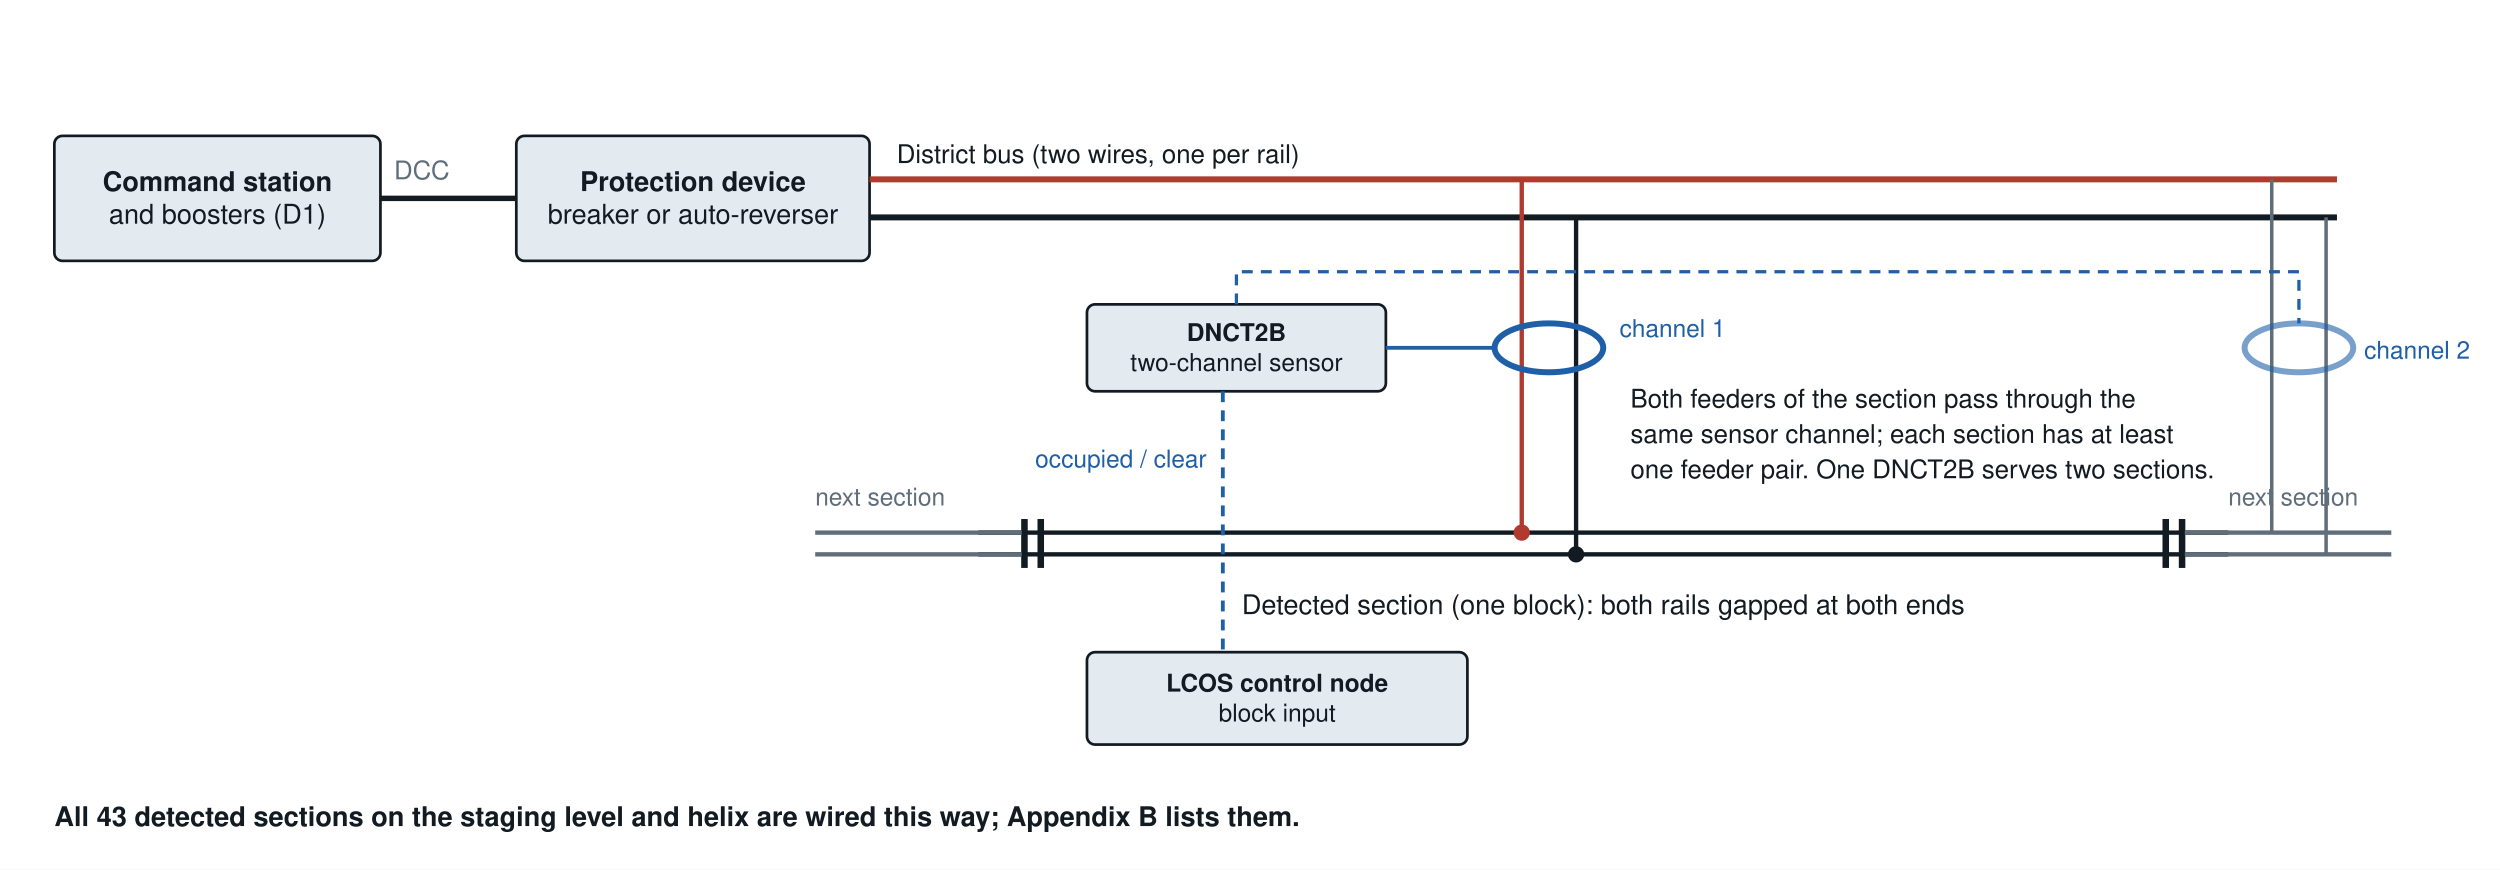
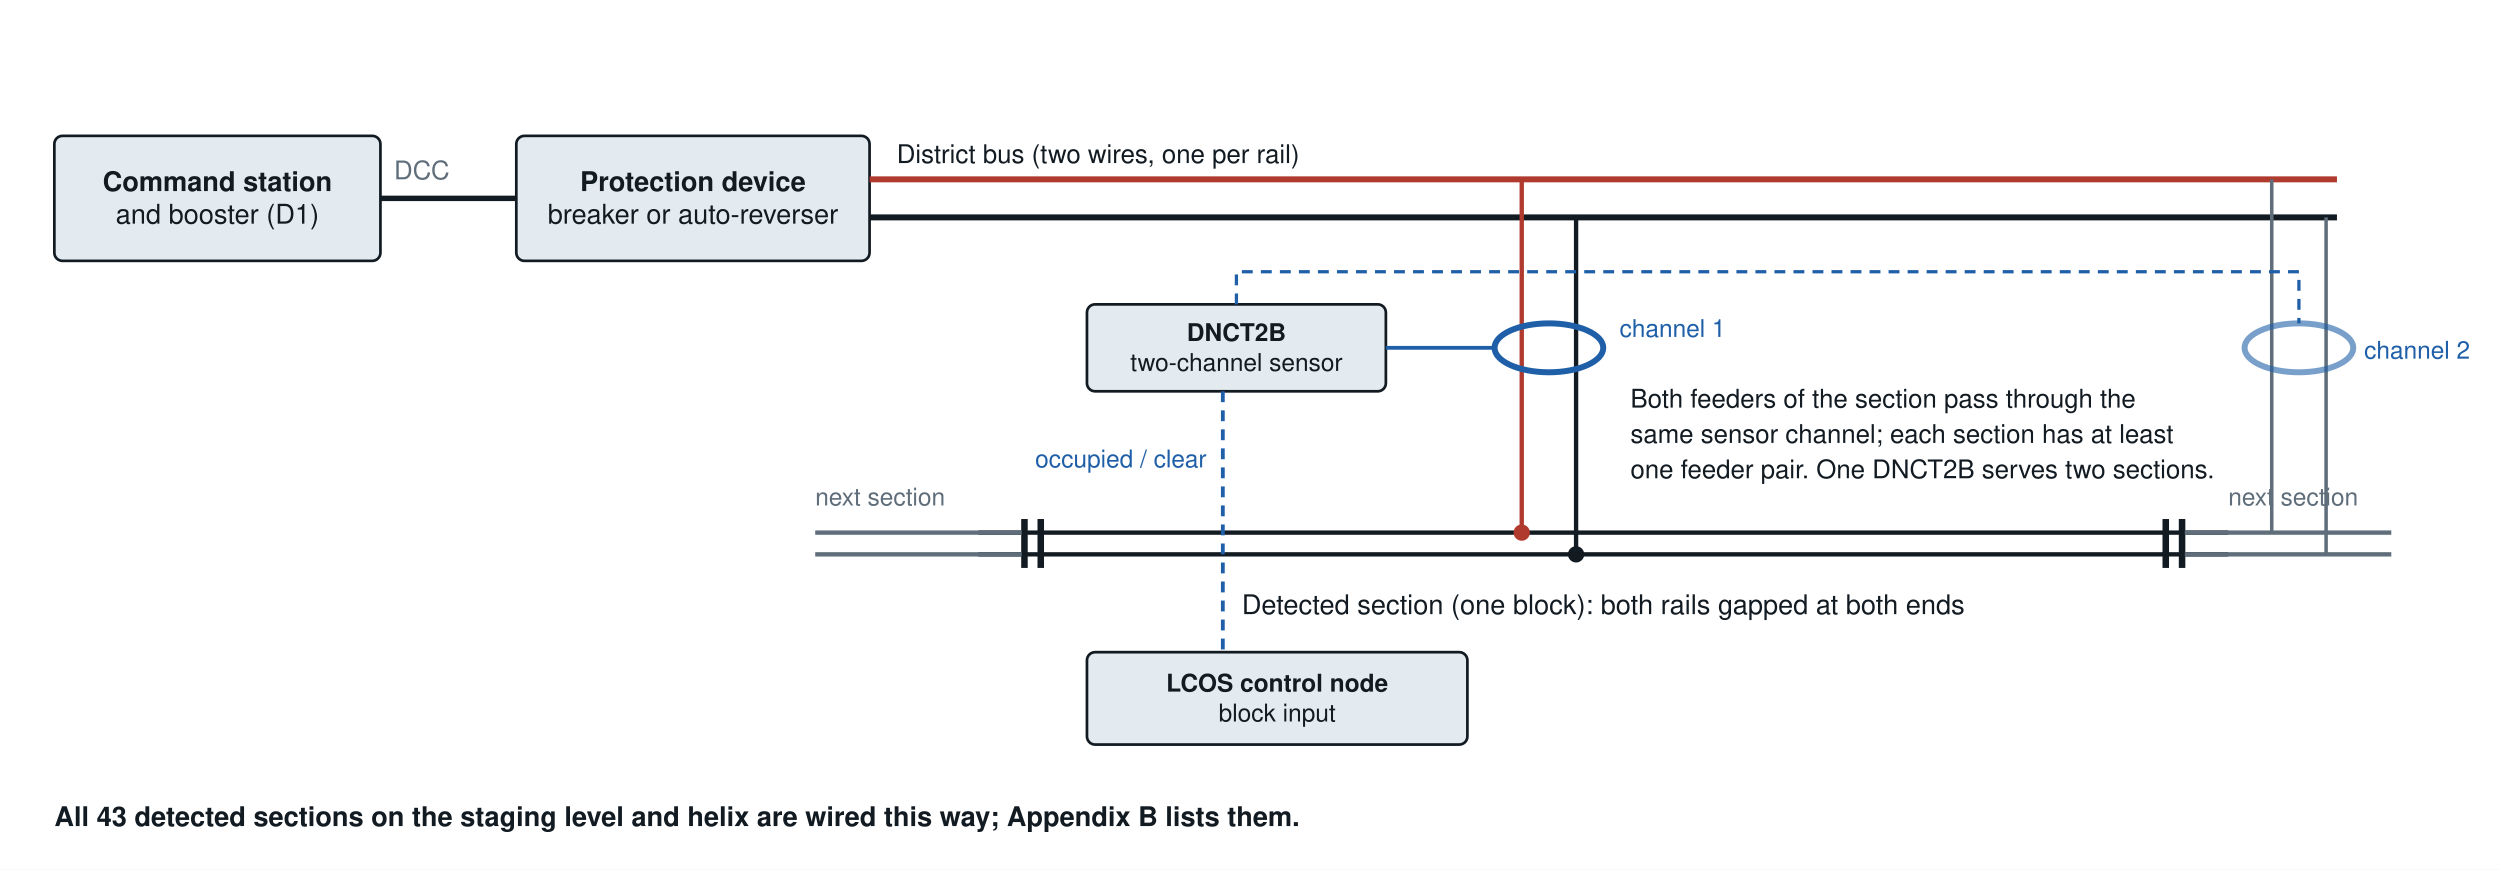
<svg xmlns="http://www.w3.org/2000/svg" viewBox="0 0 920 320" width="920" height="320" role="img" aria-labelledby="t d" font-family="'Helvetica Neue',Helvetica,Arial,sans-serif">
  <rect width="920" height="320" fill="#fff" />
  <rect x="20" y="50" width="120" height="46" rx="3" fill="#e4ebf0" stroke="#121a22" />
  <text x="80.0" y="70.3" font-size="10" text-anchor="middle" font-weight="bold" fill="#121a22">Command station</text>
-   <text x="80.0" y="82.3" font-size="10" text-anchor="middle" fill="#121a22">and boosters (D1)</text>
+   <text x="80.0" y="82.3" font-size="10" text-anchor="middle" fill="#121a22">and booster (D1)</text>
  <rect x="190" y="50" width="130" height="46" rx="3" fill="#e4ebf0" stroke="#121a22" />
  <text x="255.0" y="70.3" font-size="10" text-anchor="middle" font-weight="bold" fill="#121a22">Protection device</text>
  <text x="255.0" y="82.3" font-size="10" text-anchor="middle" fill="#121a22">breaker or auto-reverser</text>
  <path d="M140,73 L190,73" fill="none" stroke="#121a22" stroke-width="2" />
  <text x="145" y="66" font-size="9.5" fill="#5f6e7a" text-anchor="start" font-weight="normal">DCC</text>
  <path d="M320,66 L860,66" fill="none" stroke="#b03a2e" stroke-width="2.2" />
  <path d="M320,80 L860,80" fill="none" stroke="#121a22" stroke-width="2.2" />
  <text x="330" y="60" font-size="9.5" fill="#121a22" text-anchor="start" font-weight="normal">District bus (two wires, one per rail)</text>
  <path d="M360,196 L820,196 M360,204 L820,204" stroke="#121a22" stroke-width="1.6" />
  <path d="M377,191 L377,209 M383,191 L383,209" stroke="#121a22" stroke-width="2.4" />
  <path d="M797,191 L797,209 M803,191 L803,209" stroke="#121a22" stroke-width="2.4" />
  <text x="590" y="226" font-size="10" fill="#121a22" text-anchor="middle" font-weight="normal">Detected section (one block): both rails gapped at both ends</text>
  <path d="M300,196 L376,196 M300,204 L376,204" stroke="#5f6e7a" stroke-width="1.6" />
  <path d="M804,196 L880,196 M804,204 L880,204" stroke="#5f6e7a" stroke-width="1.6" />
  <text x="300" y="186" font-size="9" fill="#5f6e7a" text-anchor="start" font-weight="normal">next section</text>
  <text x="820" y="186" font-size="9" fill="#5f6e7a" text-anchor="start" font-weight="normal">next section</text>
  <path d="M560,66 L560,196" fill="none" stroke="#b03a2e" stroke-width="1.6" />
  <path d="M580,80 L580,204" fill="none" stroke="#121a22" stroke-width="1.6" />
  <circle cx="560" cy="196" r="3" fill="#b03a2e" />
  <circle cx="580" cy="204" r="3" fill="#121a22" />
  <ellipse cx="570" cy="128" rx="20" ry="9" fill="none" stroke="#1f5fa8" stroke-width="2.2" />
  <text x="596" y="124" font-size="9" fill="#1f5fa8" text-anchor="start" font-weight="normal">channel 1</text>
  <path d="M836,66 L836,196" fill="none" stroke="#5f6e7a" stroke-width="1.3" />
  <path d="M856,80 L856,204" fill="none" stroke="#5f6e7a" stroke-width="1.3" />
  <ellipse cx="846" cy="128" rx="20" ry="9" fill="none" stroke="#1f5fa8" stroke-width="2.2" opacity="0.6" />
  <text x="870" y="132" font-size="9" fill="#1f5fa8" text-anchor="start" font-weight="normal">channel 2</text>
  <rect x="400" y="112" width="110" height="32" rx="3" fill="#e4ebf0" stroke="#121a22" />
  <text x="455.0" y="125.5" font-size="9" text-anchor="middle" font-weight="bold" fill="#121a22">DNCT2B</text>
  <text x="455.0" y="136.5" font-size="9" text-anchor="middle" fill="#121a22">two-channel sensor</text>
  <path d="M510,128 L550,128" fill="none" stroke="#1f5fa8" stroke-width="1.4" />
  <path d="M455,112 L455,100 L846,100 L846,119" fill="none" stroke="#1f5fa8" stroke-width="1.2" stroke-dasharray="4 3" />
  <rect x="400" y="240" width="140" height="34" rx="3" fill="#e4ebf0" stroke="#121a22" />
  <text x="470.0" y="254.5" font-size="9" text-anchor="middle" font-weight="bold" fill="#121a22">LCOS control node</text>
  <text x="470.0" y="265.5" font-size="9" text-anchor="middle" fill="#121a22">block input</text>
  <path d="M450,144 L450,240" fill="none" stroke="#1f5fa8" stroke-width="1.4" stroke-dasharray="4 3" />
  <text x="444" y="172" font-size="9" fill="#1f5fa8" text-anchor="end" font-weight="normal">occupied / clear</text>
  <text x="600" y="150" font-size="9.5" fill="#121a22" text-anchor="start" font-weight="normal">Both feeders of the section pass through the</text>
  <text x="600" y="163" font-size="9.5" fill="#121a22" text-anchor="start" font-weight="normal">same sensor channel; each section has at least</text>
  <text x="600" y="176" font-size="9.5" fill="#121a22" text-anchor="start" font-weight="normal">one feeder pair. One DNCT2B serves two sections.</text>
  <text x="20" y="304" font-size="10" fill="#121a22" text-anchor="start" font-weight="bold">All 43 detected sections on the staging level and helix are wired this way; Appendix B lists them.</text>
</svg>
